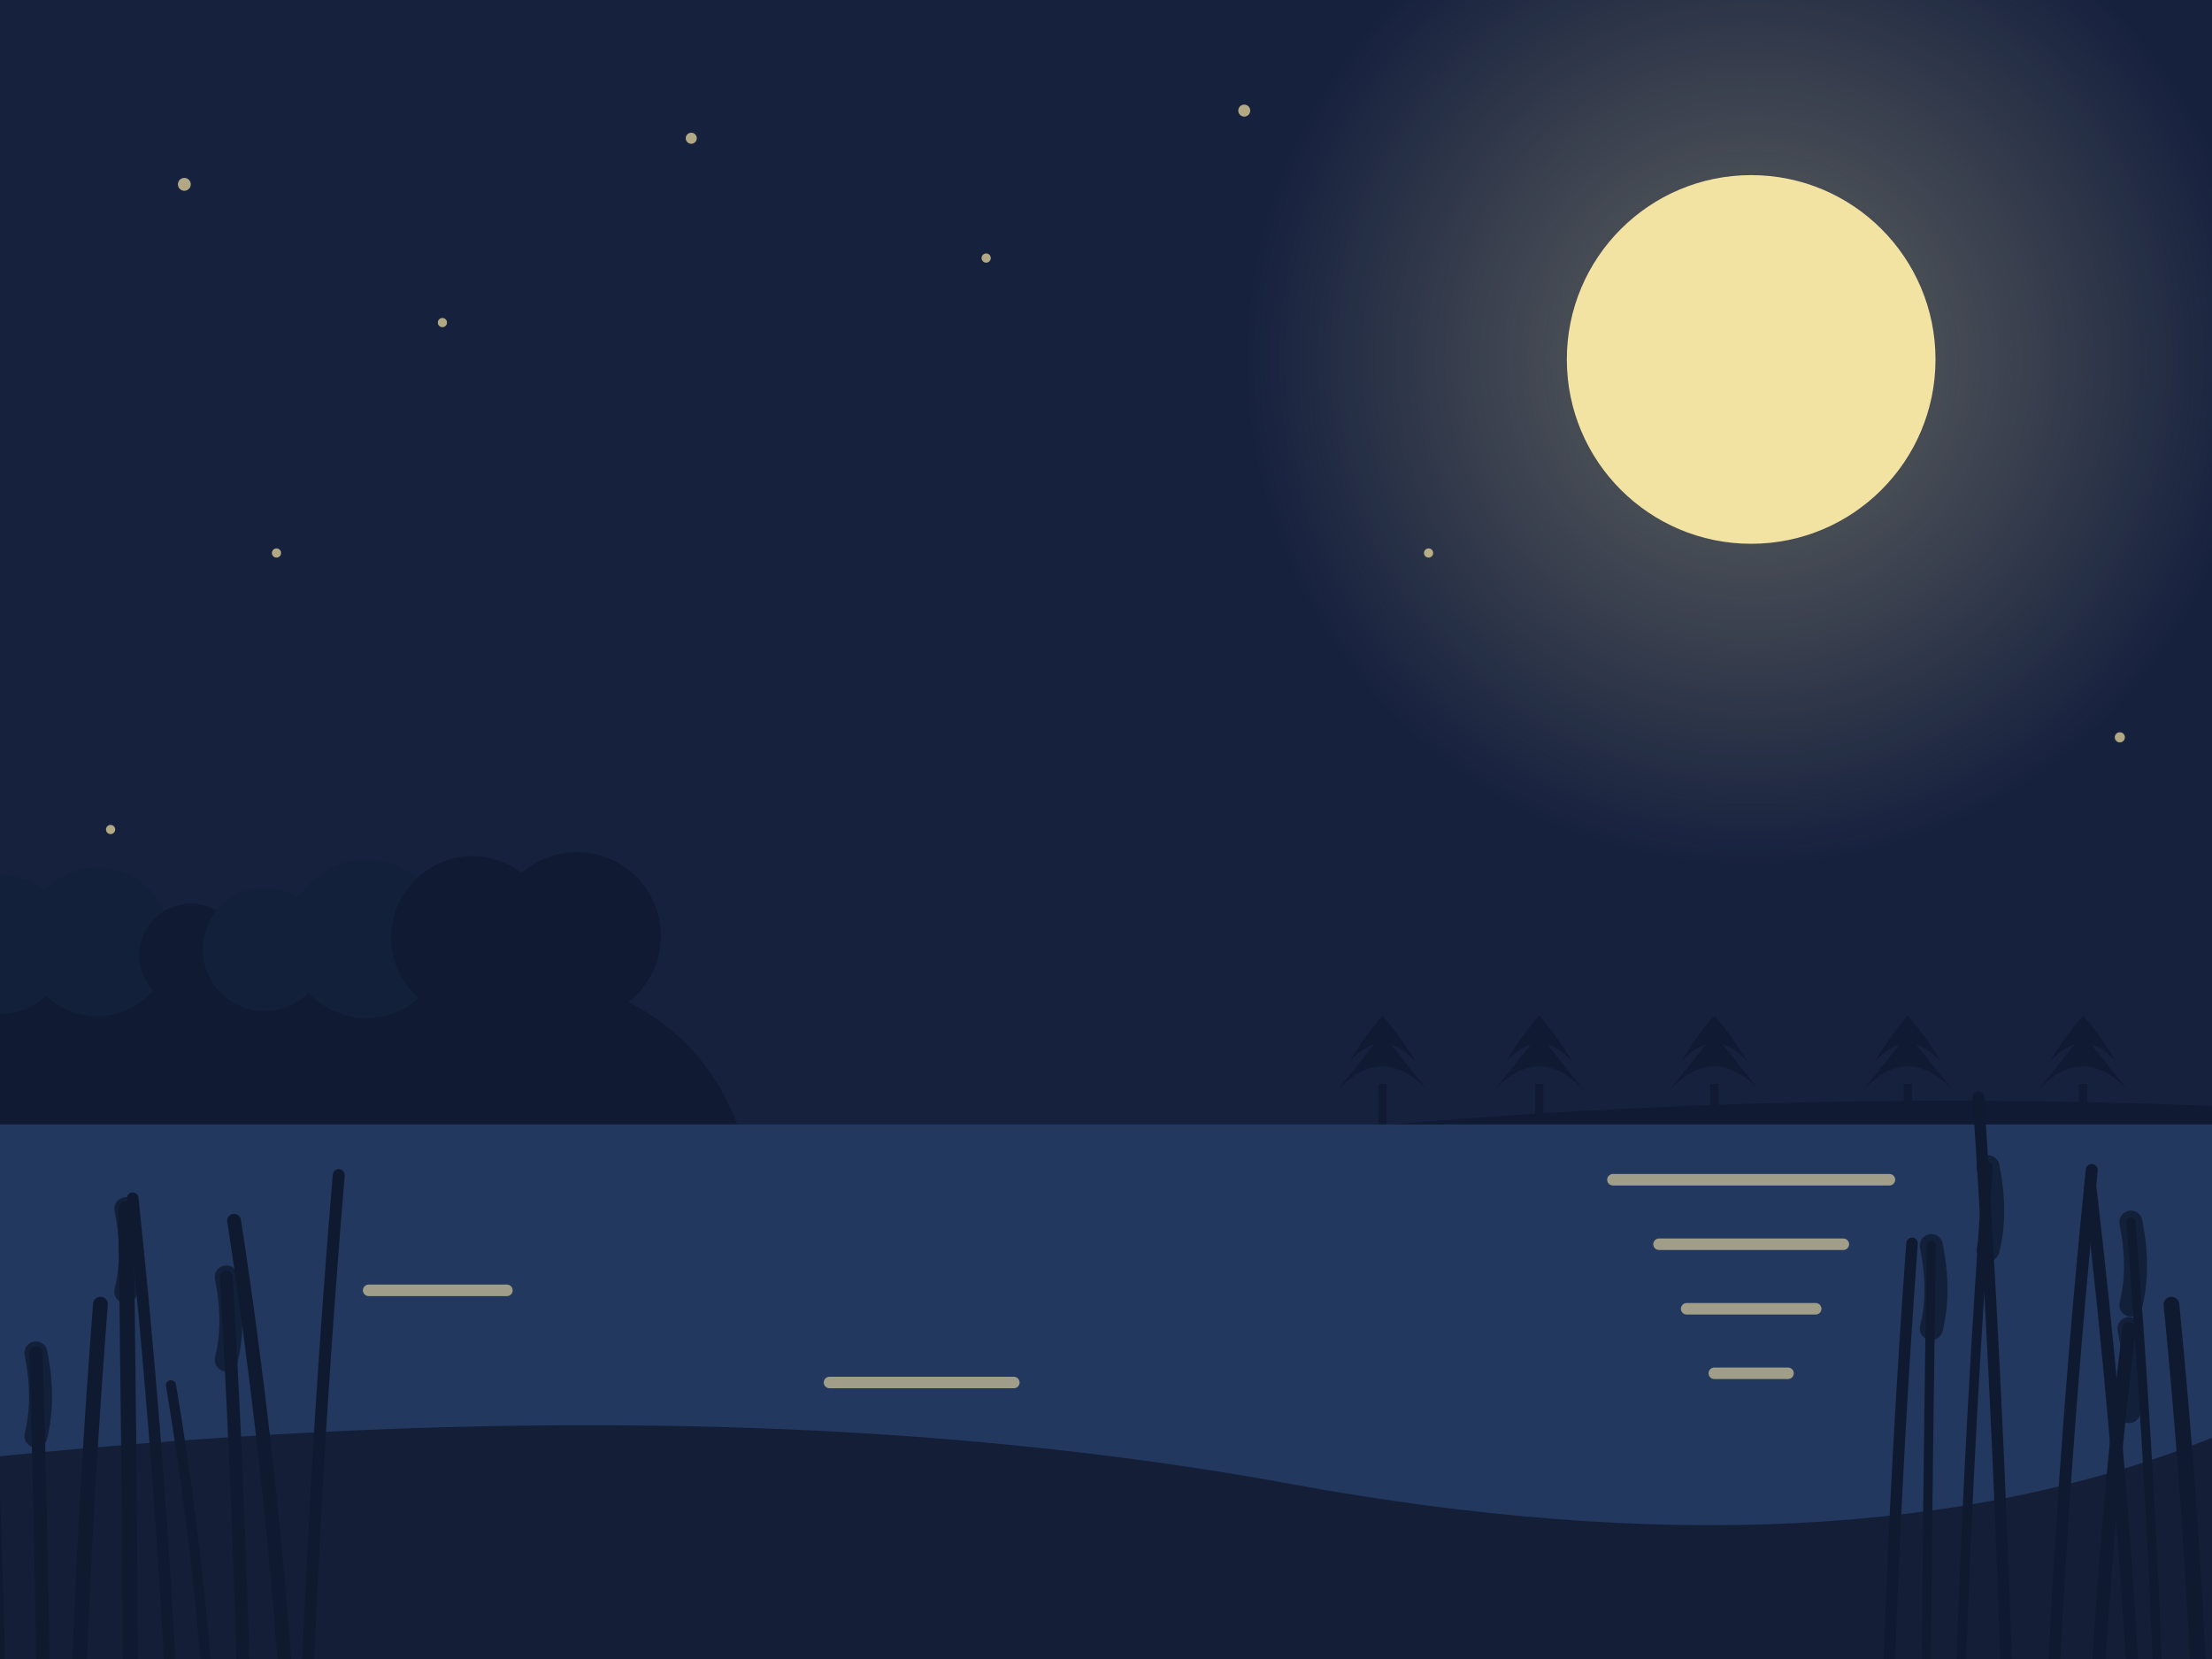
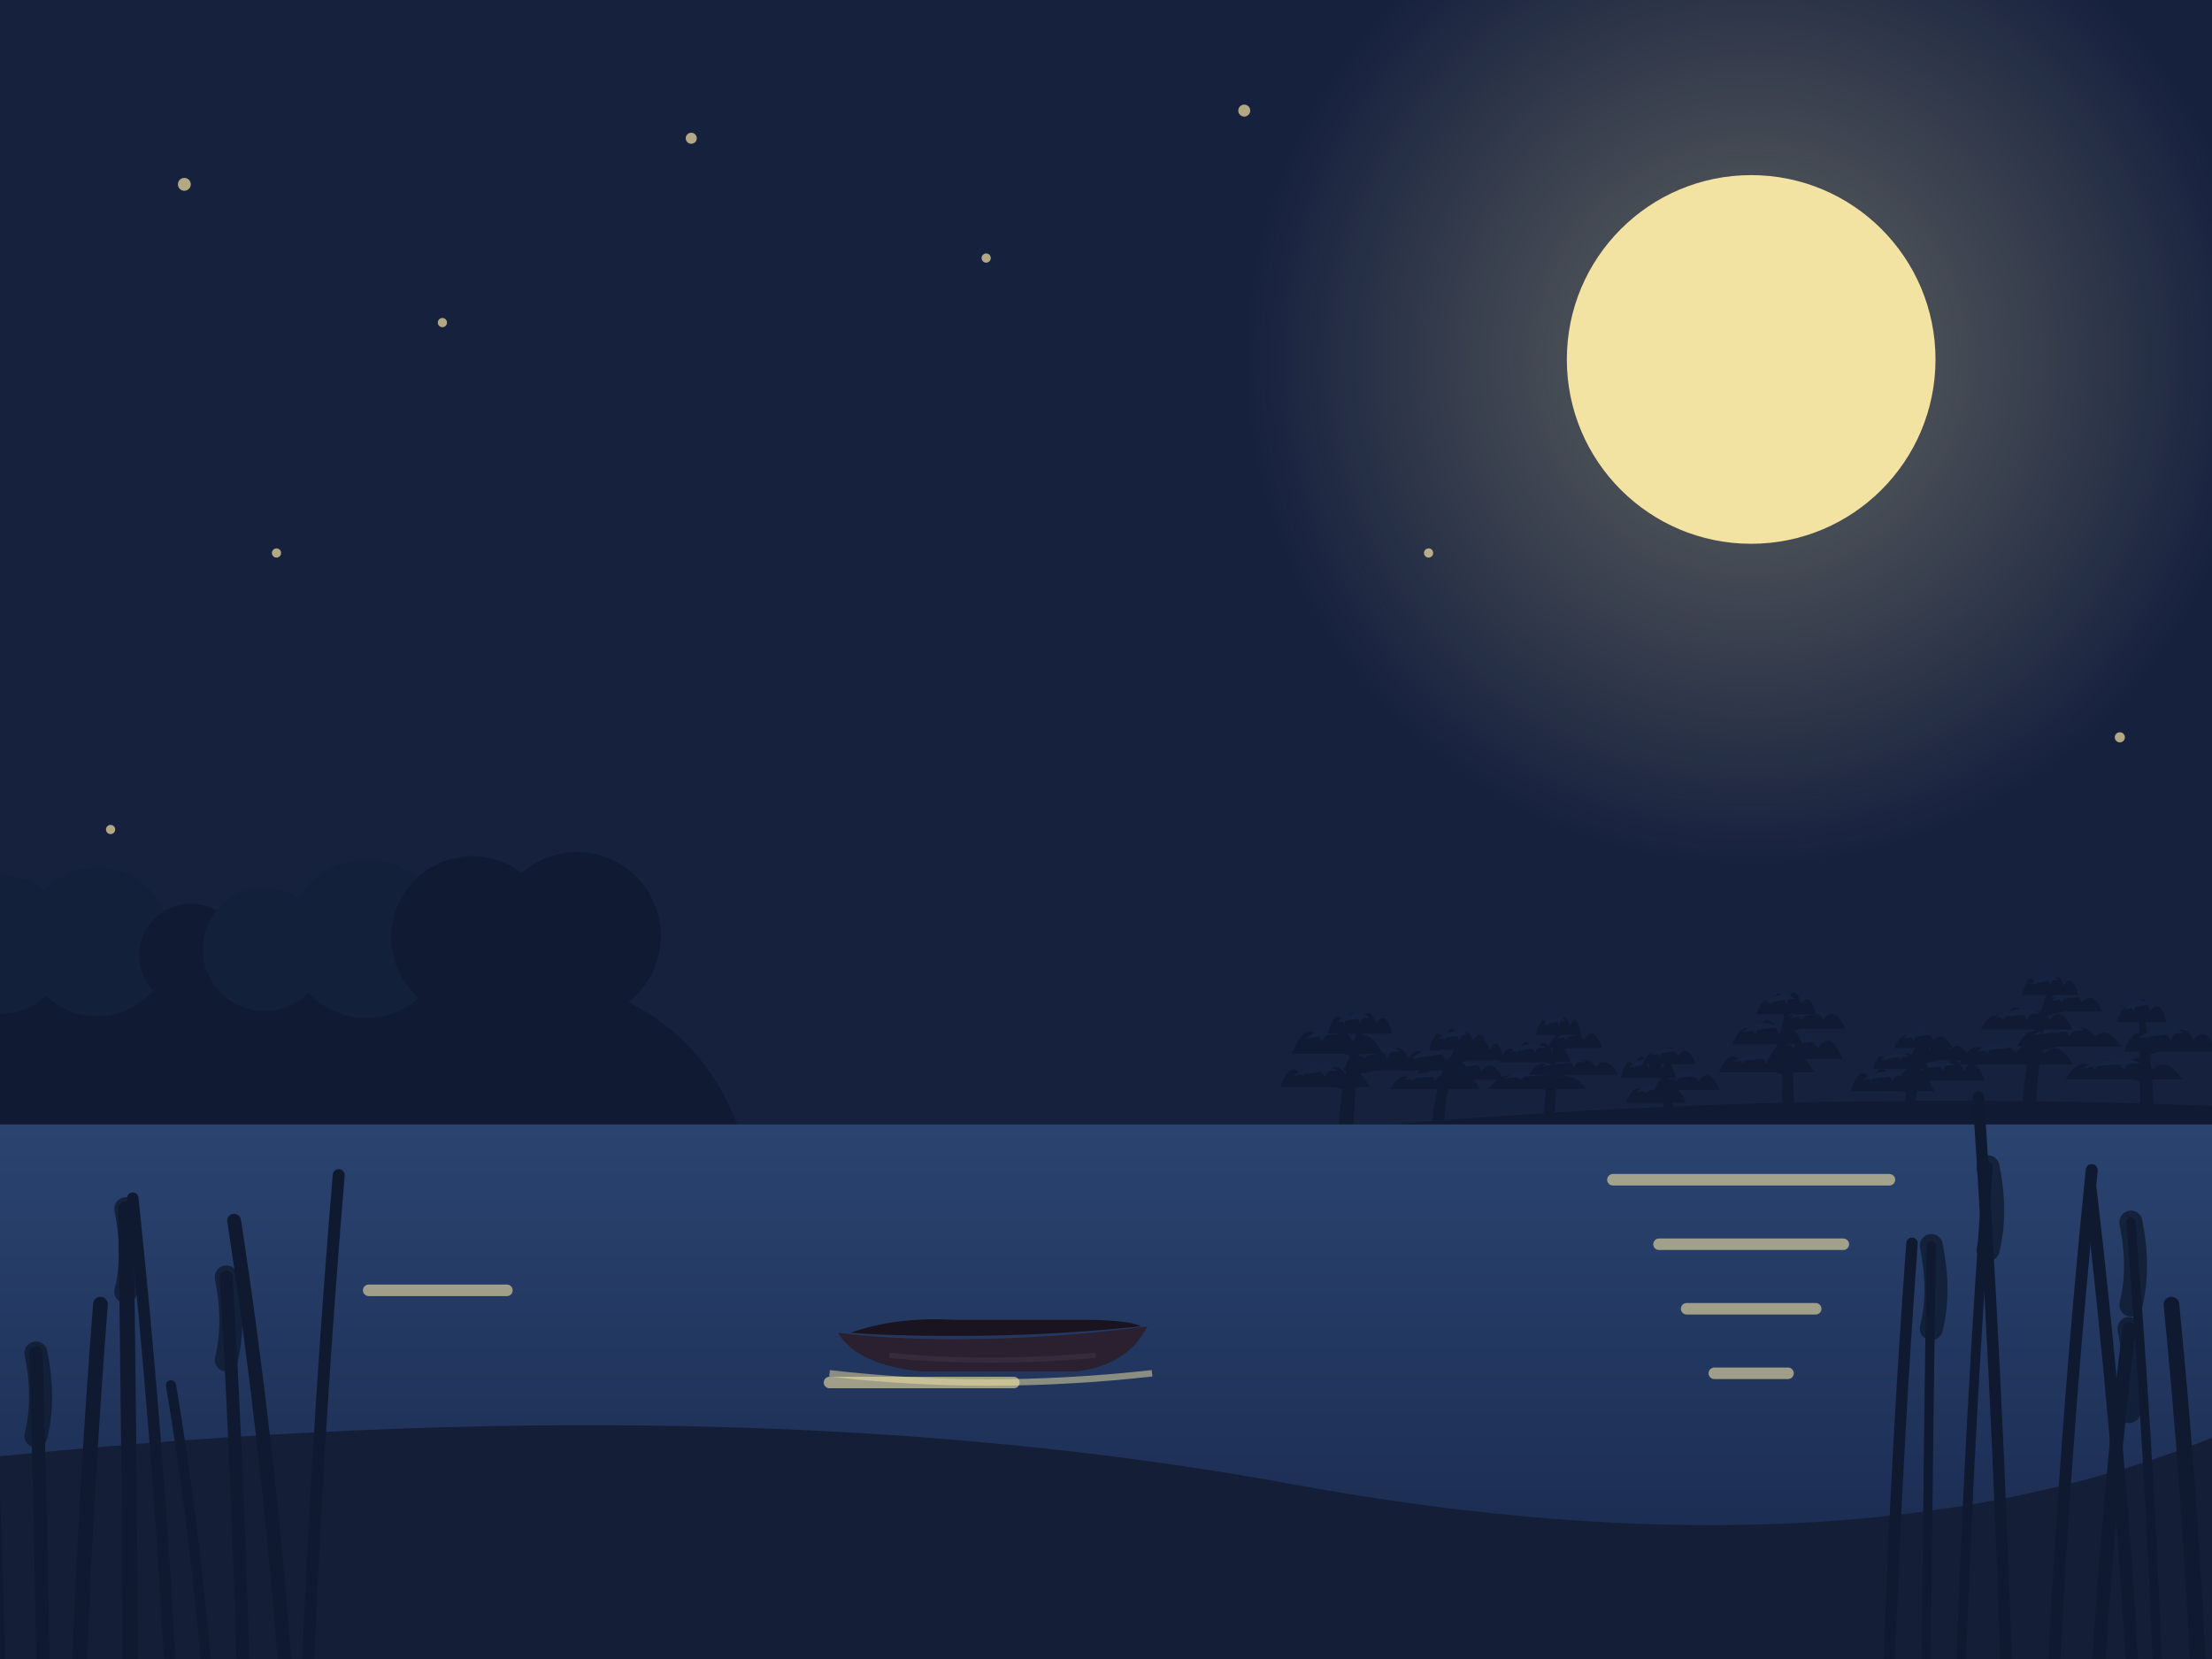
<svg xmlns="http://www.w3.org/2000/svg" width="480" height="360" viewBox="0 0 480 360">
+   <defs>
+     <linearGradient id="g1" x1="0" y1="0" x2="0" y2="1">
+       <stop offset="0" stop-color="#2a4470" />
+       <stop offset="1" stop-color="#18264a" />
+     </linearGradient>
+   </defs>
  <defs>
    <radialGradient id="glow" cx="380" cy="78" r="110" gradientUnits="userSpaceOnUse">
      <stop offset="0" stop-color="#f3e3a3" stop-opacity=".35" />
      <stop offset="1" stop-color="#f3e3a3" stop-opacity="0" />
    </radialGradient>
  </defs>
  <rect width="480" height="360" fill="#16213e" />
  <circle cx="380" cy="78" r="110" fill="url(#glow)" />
  <circle cx="40" cy="40" r="1.4" fill="#f3e3a3" opacity=".7" />
  <circle cx="96" cy="70" r="1" fill="#f3e3a3" opacity=".7" />
  <circle cx="150" cy="30" r="1.2" fill="#f3e3a3" opacity=".7" />
  <circle cx="214" cy="56" r="1" fill="#f3e3a3" opacity=".7" />
  <circle cx="270" cy="24" r="1.3" fill="#f3e3a3" opacity=".7" />
  <circle cx="60" cy="120" r="1" fill="#f3e3a3" opacity=".7" />
  <circle cx="310" cy="120" r="1" fill="#f3e3a3" opacity=".7" />
  <circle cx="460" cy="160" r="1.1" fill="#f3e3a3" opacity=".7" />
  <circle cx="24" cy="180" r="1" fill="#f3e3a3" opacity=".7" />
  <circle cx="380" cy="78" r="40" fill="#f3e3a3" />
  <path d="M0 214 Q60 206 120 212 Q150 218 160 244 H0 Z" fill="#101a32" />
  <circle cx="0.0" cy="204.9" r="15.1" fill="#13203a" />
  <circle cx="21.1" cy="204.4" r="16.1" fill="#13203a" />
  <circle cx="41.4" cy="207.3" r="11.2" fill="#101a32" />
  <circle cx="57.4" cy="206.0" r="13.4" fill="#13203a" />
  <circle cx="79.5" cy="203.7" r="17.2" fill="#13203a" />
  <circle cx="102.5" cy="203.4" r="17.6" fill="#101a32" />
  <circle cx="125.2" cy="203.1" r="18.2" fill="#101a32" />
  <path d="M280 246 Q380 236 480 240 V252 H280 Z" fill="#101a32" />
-   <path d="M300 246 v-10.8" stroke="#101a32" stroke-width="1.8" />
-   <path d="M290.4 236.4 q9.6 -10 19.2 0 q-4.8 -6 -9.6 -12 q-4.8 6 -9.6 12 z M292.8 230.4 q7.2 -8 14.4 0 q-3.6 -6 -7.2 -10 q-3.6 4 -7.2 10 z" fill="#101a32" />
-   <path d="M334 246 v-10.8" stroke="#101a32" stroke-width="1.8" />
-   <path d="M324.4 236.4 q9.6 -10 19.2 0 q-4.8 -6 -9.6 -12 q-4.8 6 -9.6 12 z M326.8 230.4 q7.2 -8 14.4 0 q-3.6 -6 -7.2 -10 q-3.6 4 -7.2 10 z" fill="#101a32" />
-   <path d="M372 246 v-10.8" stroke="#101a32" stroke-width="1.8" />
-   <path d="M362.4 236.4 q9.6 -10 19.2 0 q-4.8 -6 -9.6 -12 q-4.8 6 -9.6 12 z M364.8 230.4 q7.2 -8 14.4 0 q-3.6 -6 -7.2 -10 q-3.6 4 -7.2 10 z" fill="#101a32" />
-   <path d="M414 246 v-10.8" stroke="#101a32" stroke-width="1.8" />
-   <path d="M404.4 236.4 q9.6 -10 19.2 0 q-4.8 -6 -9.6 -12 q-4.8 6 -9.6 12 z M406.8 230.4 q7.2 -8 14.4 0 q-3.6 -6 -7.2 -10 q-3.6 4 -7.2 10 z" fill="#101a32" />
-   <path d="M452 246 v-10.8" stroke="#101a32" stroke-width="1.8" />
-   <path d="M442.4 236.4 q9.6 -10 19.2 0 q-4.8 -6 -9.6 -12 q-4.8 6 -9.6 12 z M444.8 230.4 q7.2 -8 14.4 0 q-3.6 -6 -7.2 -10 q-3.6 4 -7.2 10 z" fill="#101a32" />
-   <rect y="244" width="480" height="116" fill="#22385e" />
+   <path d="M290.4 247.038 Q290.7 234.3 294.5 223.9 L295.8 223.9 Q294.0 234.3 293.6 247.038 Z" fill="#101a32" />
+   <path d="M293.4 236.3 L287.5 234.8" stroke="#101a32" stroke-width="1.1" />
+   <path d="M277.8 235.9 Q280.2 229.5 282.6 233.7 Q285.1 229.9 287.5 233.7 Q289.9 229.4 292.3 233.7 Q294.8 230.9 297.2 235.9 Z" fill="#101a32" />
+   <path d="M280.7 233.4 Q285.5 230.1 290.4 232.3 Q285.5 232.6 280.7 233.4 Z" fill="#152240" />
+   <path d="M294.0 232.8 L301.0 231.1" stroke="#101a32" stroke-width="1.1" />
+   <path d="M291.5 232.3 Q293.9 226.3 296.2 229.8 Q298.6 224.3 301.0 229.8 Q303.3 225.0 305.7 229.8 Q308.0 225.3 310.4 232.3 Z" fill="#101a32" />
+   <path d="M294.4 229.4 Q299.1 225.6 303.8 228.1 Q299.1 228.6 294.4 229.4 Z" fill="#152240" />
+   <path d="M294.5 229.2 L290.2 227.3" stroke="#101a32" stroke-width="1.1" />
+   <path d="M280.3 228.7 Q283.6 220.7 286.9 225.9 Q290.2 220.1 293.5 225.9 Q296.8 222.4 300.1 228.7 Z" fill="#101a32" />
+   <path d="M283.3 225.4 Q288.2 221.3 293.1 224.1 Q288.2 224.5 283.3 225.4 Z" fill="#152240" />
+   <path d="M288.1 224.3 Q289.9 218.2 291.7 222.2 Q293.4 217.3 295.2 222.2 Q296.9 217.4 298.7 222.2 Q300.5 218.8 302.2 224.3 Z" fill="#101a32" />
+   <path d="M290.2 221.8 Q293.8 218.6 297.3 220.8 Q293.8 221.1 290.2 221.8 Z" fill="#152240" />
+   <path d="M310.7 244.597 Q311.2 235.0 316.0 227.2 L317.1 227.2 Q313.7 235.0 313.3 244.597 Z" fill="#101a32" />
+   <path d="M314.1 236.6 L311.4 235.4" stroke="#101a32" stroke-width="0.9" />
+   <path d="M301.7 236.3 Q304.1 231.9 306.6 234.6 Q309.0 229.5 311.4 234.6 Q313.8 230.3 316.2 234.6 Q318.6 231.0 321.0 236.3 Z" fill="#101a32" />
+   <path d="M304.6 234.3 Q309.4 231.6 314.3 233.4 Q309.4 233.7 304.6 234.3 Z" fill="#152240" />
+   <path d="M314.6 234.6 L319.2 233.3" stroke="#101a32" stroke-width="0.9" />
+   <path d="M312.2 234.3 Q314.5 229.1 316.8 232.4 Q319.2 228.2 321.5 232.4 Q323.8 229.2 326.2 234.3 Z" fill="#101a32" />
+   <path d="M314.3 232.0 Q317.8 229.2 321.3 231.1 Q317.8 231.4 314.3 232.0 Z" fill="#152240" />
+   <path d="M315.2 232.7 L311.3 231.2" stroke="#101a32" stroke-width="0.9" />
+   <path d="M304.1 232.3 Q306.5 226.4 308.9 230.1 Q311.3 224.9 313.7 230.1 Q316.1 227.5 318.5 232.3 Z" fill="#101a32" />
+   <path d="M306.3 229.8 Q309.9 226.5 313.5 228.7 Q309.9 229.1 306.3 229.8 Z" fill="#152240" />
+   <path d="M315.8 230.4 L320.5 229.0" stroke="#101a32" stroke-width="0.9" />
+   <path d="M314.6 230.1 Q316.1 225.2 317.6 228.0 Q319.0 223.6 320.5 228.0 Q322.0 224.0 323.4 228.0 Q324.9 224.0 326.4 230.1 Z" fill="#101a32" />
+   <path d="M316.4 227.6 Q319.3 224.6 322.3 226.6 Q319.3 227.0 316.4 227.6 Z" fill="#152240" />
+   <path d="M310.1 227.8 Q311.7 222.0 313.4 225.8 Q315.0 220.7 316.6 225.8 Q318.2 222.4 319.8 225.8 Q321.4 222.4 323.0 227.8 Z" fill="#101a32" />
+   <path d="M312.1 225.5 Q315.3 222.6 318.5 224.5 Q315.3 224.9 312.1 225.5 Z" fill="#152240" />
+   <path d="M334.8 247.471 Q335.0 234.6 337.8 224.1 L338.7 224.1 Q337.4 234.6 337.2 247.471 Z" fill="#101a32" />
+   <path d="M337.0 236.7 L333.6 235.4" stroke="#101a32" stroke-width="0.8" />
+   <path d="M323.0 236.3 Q326.6 231.6 330.1 234.4 Q333.6 230.1 337.1 234.4 Q340.7 231.9 344.2 236.3 Z" fill="#101a32" />
+   <path d="M326.2 234.1 Q331.5 231.3 336.8 233.2 Q331.5 233.5 326.2 234.1 Z" fill="#152240" />
+   <path d="M337.3 233.5 L341.5 232.4" stroke="#101a32" stroke-width="0.8" />
+   <path d="M331.8 233.2 Q334.2 229.5 336.6 231.5 Q339.0 227.6 341.5 231.5 Q343.9 228.4 346.3 231.5 Q348.7 228.8 351.1 233.2 Z" fill="#101a32" />
+   <path d="M334.7 231.3 Q339.5 228.8 344.3 230.4 Q339.5 230.7 334.7 231.3 Z" fill="#152240" />
+   <path d="M337.6 230.8 L333.1 229.5" stroke="#101a32" stroke-width="0.8" />
+   <path d="M325.3 230.5 Q327.3 225.7 329.2 228.6 Q331.1 223.8 333.1 228.6 Q335.0 224.0 336.9 228.6 Q338.9 224.9 340.8 230.5 Z" fill="#101a32" />
+   <path d="M327.7 228.3 Q331.5 225.4 335.4 227.3 Q331.5 227.6 327.7 228.3 Z" fill="#152240" />
+   <path d="M337.9 227.7 L341.8 226.5" stroke="#101a32" stroke-width="0.8" />
+   <path d="M335.9 227.4 Q337.9 222.8 339.8 225.7 Q341.8 222.1 343.7 225.7 Q345.7 222.2 347.7 227.4 Z" fill="#101a32" />
+   <path d="M337.7 225.4 Q340.6 222.8 343.6 224.5 Q340.6 224.8 337.7 225.4 Z" fill="#152240" />
+   <path d="M333.3 224.6 Q334.6 219.3 335.8 222.7 Q337.0 218.8 338.3 222.7 Q339.5 218.8 340.7 222.7 Q341.9 219.0 343.2 224.6 Z" fill="#101a32" />
+   <path d="M334.8 222.4 Q337.3 219.6 339.7 221.5 Q337.3 221.8 334.8 222.4 Z" fill="#152240" />
+   <path d="M360.9 246.89 Q360.9 237.9 361.7 230.5 L362.6 230.5 Q363.2 237.9 363.1 246.89 Z" fill="#101a32" />
+   <path d="M362.1 239.6 L359.4 238.3" stroke="#101a32" stroke-width="0.8" />
+   <path d="M352.8 239.3 Q355.0 234.1 357.2 237.4 Q359.4 234.0 361.6 237.4 Q363.8 234.5 365.9 239.3 Z" fill="#101a32" />
+   <path d="M354.8 237.1 Q358.1 234.3 361.3 236.2 Q358.1 236.5 354.8 237.1 Z" fill="#152240" />
+   <path d="M362.1 236.8 L366.1 235.6" stroke="#101a32" stroke-width="0.8" />
+   <path d="M359.0 236.5 Q361.3 231.2 363.7 234.7 Q366.1 231.2 368.5 234.7 Q370.8 231.2 373.2 236.5 Z" fill="#101a32" />
+   <path d="M361.1 234.4 Q364.7 231.6 368.2 233.5 Q364.7 233.8 361.1 234.4 Z" fill="#152240" />
+   <path d="M362.1 234.2 L357.7 232.9" stroke="#101a32" stroke-width="0.8" />
+   <path d="M351.7 233.9 Q353.2 228.2 354.7 231.9 Q356.2 226.5 357.7 231.9 Q359.2 226.7 360.7 231.9 Q362.2 228.5 363.7 233.9 Z" fill="#101a32" />
+   <path d="M353.5 231.6 Q356.5 228.7 359.5 230.6 Q356.5 231.0 353.5 231.6 Z" fill="#152240" />
+   <path d="M356.4 230.9 Q358.3 227.0 360.2 229.2 Q362.2 225.2 364.1 229.2 Q366.1 226.1 368.0 230.9 Z" fill="#101a32" />
+   <path d="M358.1 229.0 Q361.0 226.4 363.9 228.1 Q361.0 228.4 358.1 229.0 Z" fill="#152240" />
+   <path d="M386.7 244.904 Q386.6 230.9 387.1 219.5 L388.2 219.5 Q389.3 230.9 389.3 244.904 Z" fill="#101a32" />
+   <path d="M387.8 233.0 L383.3 231.7" stroke="#101a32" stroke-width="0.9" />
+   <path d="M373.0 232.7 Q375.6 226.8 378.1 230.8 Q380.7 227.3 383.3 230.8 Q385.9 225.4 388.5 230.8 Q391.0 227.5 393.6 232.7 Z" fill="#101a32" />
+   <path d="M376.1 230.4 Q381.2 227.5 386.4 229.5 Q381.2 229.8 376.1 230.4 Z" fill="#152240" />
+   <path d="M387.8 230.2 L391.8 228.7" stroke="#101a32" stroke-width="0.9" />
+   <path d="M383.8 229.8 Q386.5 224.2 389.1 227.5 Q391.8 222.8 394.5 227.5 Q397.2 223.2 399.8 229.8 Z" fill="#101a32" />
+   <path d="M386.2 227.1 Q390.2 223.7 394.2 226.0 Q390.2 226.4 386.2 227.1 Z" fill="#152240" />
+   <path d="M387.7 227.0 L383.5 225.5" stroke="#101a32" stroke-width="0.9" />
+   <path d="M375.9 226.6 Q378.4 220.9 380.9 224.4 Q383.5 218.2 386.0 224.4 Q388.6 220.6 391.1 226.6 Z" fill="#101a32" />
+   <path d="M378.2 224.0 Q382.0 220.7 385.8 222.9 Q382.0 223.3 378.2 224.0 Z" fill="#152240" />
+   <path d="M387.7 223.5 L393.3 222.2" stroke="#101a32" stroke-width="0.9" />
+   <path d="M386.3 223.2 Q388.6 218.6 391.0 221.2 Q393.3 218.1 395.7 221.2 Q398.1 218.1 400.4 223.2 Z" fill="#101a32" />
+   <path d="M388.4 220.9 Q391.9 218.0 395.5 219.9 Q391.9 220.3 388.4 220.9 Z" fill="#152240" />
+   <path d="M381.1 220.1 Q382.8 215.5 384.4 218.0 Q386.0 213.1 387.6 218.0 Q389.3 212.6 390.9 218.0 Q392.5 214.8 394.1 220.1 Z" fill="#101a32" />
+   <path d="M383.1 217.7 Q386.3 214.6 389.6 216.7 Q386.3 217.0 383.1 217.7 Z" fill="#152240" />
+   <path d="M412.8 245.236 Q413.1 235.2 416.9 227.0 L417.9 227.0 Q415.6 235.2 415.2 245.236 Z" fill="#101a32" />
+   <path d="M415.5 237.2 L410.6 235.8" stroke="#101a32" stroke-width="0.8" />
+   <path d="M401.5 236.8 Q403.8 230.3 406.0 234.7 Q408.3 229.3 410.6 234.7 Q412.9 231.0 415.1 234.7 Q417.4 231.1 419.7 236.8 Z" fill="#101a32" />
+   <path d="M404.2 234.4 Q408.8 231.2 413.3 233.3 Q408.8 233.7 404.2 234.4 Z" fill="#152240" />
+   <path d="M415.9 234.8 L421.5 233.5" stroke="#101a32" stroke-width="0.8" />
+   <path d="M412.4 234.5 Q414.7 228.5 417.0 232.5 Q419.3 226.7 421.5 232.5 Q423.8 227.4 426.1 232.5 Q428.4 228.5 430.7 234.5 Z" fill="#101a32" />
+   <path d="M415.1 232.1 Q419.7 229.1 424.3 231.1 Q419.7 231.5 415.1 232.1 Z" fill="#152240" />
+   <path d="M416.4 232.2 L412.4 231.1" stroke="#101a32" stroke-width="0.8" />
+   <path d="M406.4 231.9 Q407.9 227.5 409.4 230.2 Q410.9 227.2 412.4 230.2 Q414.0 226.8 415.5 230.2 Q417.0 227.8 418.5 231.9 Z" fill="#101a32" />
+   <path d="M408.2 230.0 Q411.2 227.5 414.3 229.2 Q411.2 229.4 408.2 230.0 Z" fill="#152240" />
+   <path d="M416.8 230.3 L421.0 228.9" stroke="#101a32" stroke-width="0.8" />
+   <path d="M414.4 230.0 Q416.6 223.8 418.8 227.9 Q421.0 222.9 423.2 227.9 Q425.3 225.3 427.5 230.0 Z" fill="#101a32" />
+   <path d="M416.4 227.5 Q419.7 224.4 422.9 226.5 Q419.7 226.8 416.4 227.5 Z" fill="#152240" />
+   <path d="M411.0 227.4 Q413.1 223.1 415.3 225.7 Q417.4 222.0 419.5 225.7 Q421.6 223.5 423.8 227.4 Z" fill="#101a32" />
+   <path d="M412.9 225.4 Q416.1 222.8 419.3 224.5 Q416.1 224.8 412.9 225.4 Z" fill="#152240" />
+   <path d="M438.5 244.985 Q439.0 228.7 444.3 215.5 L445.5 215.5 Q442.0 228.7 441.5 244.985 Z" fill="#101a32" />
+   <path d="M442.2 231.4 L437.4 229.8" stroke="#101a32" stroke-width="1.0" />
+   <path d="M425.1 231.0 Q428.2 224.9 431.3 228.6 Q434.3 223.9 437.4 228.6 Q440.5 224.4 443.6 228.6 Q446.7 225.5 449.8 231.0 Z" fill="#101a32" />
+   <path d="M428.8 228.2 Q435.0 224.6 441.1 227.0 Q435.0 227.4 428.8 228.2 Z" fill="#152240" />
+   <path d="M442.8 227.5 L449.0 226.0" stroke="#101a32" stroke-width="1.0" />
+   <path d="M437.7 227.1 Q440.5 221.8 443.4 224.9 Q446.2 219.7 449.0 224.9 Q451.8 221.2 454.6 224.9 Q457.4 222.5 460.3 227.1 Z" fill="#101a32" />
+   <path d="M441.1 224.6 Q446.7 221.3 452.4 223.5 Q446.7 223.9 441.1 224.6 Z" fill="#152240" />
+   <path d="M443.4 223.7 L439.8 222.3" stroke="#101a32" stroke-width="1.0" />
+   <path d="M429.8 223.4 Q432.3 218.6 434.8 221.3 Q437.3 215.9 439.8 221.3 Q442.3 217.7 444.8 221.3 Q447.3 218.0 449.7 223.4 Z" fill="#101a32" />
+   <path d="M432.8 220.9 Q437.8 217.8 442.8 219.9 Q437.8 220.2 432.8 220.9 Z" fill="#152240" />
+   <path d="M444.0 219.9 L449.6 218.6" stroke="#101a32" stroke-width="1.0" />
+   <path d="M443.0 219.5 Q445.2 214.6 447.4 217.6 Q449.6 212.9 451.8 217.6 Q454.0 214.6 456.2 219.5 Z" fill="#101a32" />
+   <path d="M445.0 217.3 Q448.3 214.4 451.6 216.3 Q448.3 216.6 445.0 217.3 Z" fill="#152240" />
+   <path d="M438.8 215.9 Q440.3 209.9 441.8 213.9 Q443.4 210.5 444.9 213.9 Q446.4 210.1 447.9 213.9 Q449.5 210.8 451.0 215.9 Z" fill="#101a32" />
+   <path d="M440.6 213.6 Q443.7 210.6 446.7 212.6 Q443.7 212.9 440.6 213.6 Z" fill="#152240" />
+   <path d="M464.5 246.208 Q464.4 232.4 464.2 221.1 L465.4 221.1 Q467.4 232.4 467.5 246.208 Z" fill="#101a32" />
+   <path d="M465.5 234.5 L460.9 233.1" stroke="#101a32" stroke-width="1.0" />
+   <path d="M448.2 234.2 Q451.4 228.8 454.6 232.1 Q457.7 227.7 460.9 232.1 Q464.0 226.9 467.2 232.1 Q470.3 229.1 473.5 234.2 Z" fill="#101a32" />
+   <path d="M452.0 231.7 Q458.3 228.6 464.7 230.7 Q458.3 231.0 452.0 231.7 Z" fill="#152240" />
+   <path d="M465.2 228.6 L471.0 227.0" stroke="#101a32" stroke-width="1.0" />
+   <path d="M460.9 228.2 Q463.4 221.5 465.9 225.7 Q468.5 221.0 471.0 225.7 Q473.5 221.1 476.0 225.7 Q478.6 222.1 481.1 228.2 Z" fill="#101a32" />
+   <path d="M463.9 225.3 Q469.0 221.7 474.0 224.1 Q469.0 224.5 463.9 225.3 Z" fill="#152240" />
+   <path d="M459.3 221.8 Q461.2 216.5 463.0 219.5 Q464.8 214.2 466.6 219.5 Q468.4 216.1 470.2 221.8 Z" fill="#101a32" />
+   <path d="M461.0 219.1 Q463.7 215.7 466.4 218.0 Q463.7 218.4 461.0 219.1 Z" fill="#152240" />
+   <rect y="244" width="480" height="116" fill="url(#g1)" />
  <path d="M350 256 h60" stroke="#f3e3a3" stroke-width="2.5" stroke-linecap="round" opacity="0.6" />
  <path d="M360 270 h40" stroke="#f3e3a3" stroke-width="2.5" stroke-linecap="round" opacity="0.6" />
  <path d="M366 284 h28" stroke="#f3e3a3" stroke-width="2.5" stroke-linecap="round" opacity="0.6" />
  <path d="M372 298 h16" stroke="#f3e3a3" stroke-width="2.5" stroke-linecap="round" opacity="0.6" />
  <path d="M80 280 h30" stroke="#f3e3a3" stroke-width="2.5" stroke-linecap="round" opacity="0.6" />
  <path d="M180 300 h40" stroke="#f3e3a3" stroke-width="2.5" stroke-linecap="round" opacity="0.6" />
+   <g transform="translate(214 292) scale(0.7 0.7)">
+     <path d="M-46 -4 Q-40 6 -20 8 L28 8 Q44 6 50 -6 Q20 -2 -10 -2 Q-30 -2 -46 -4 Z" fill="#2a2030" />
+     <path d="M-42 -4 Q-28 -9 -10 -8 L30 -8 Q44 -8 48 -6 Q20 -3 -10 -3 Q-30 -3 -42 -4 Z" fill="#1a1420" />
+     <path d="M-30 3 Q0 6 34 3" stroke="#3a2e40" stroke-width="1.6" fill="none" opacity=".8" />
+   </g>
+   <path d="M180 298 q34 4 70 0" stroke="#f3e3a3" stroke-width="1.4" fill="none" opacity=".5" />
  <path d="M0 316 Q160 300 280 322 T480 312 V360 H0 Z" fill="#141e36" />
  <path d="M0.0 360 q-0.9 -36.2 -2.6 -72.5" stroke="#0f1a30" stroke-width="2.2" fill="none" stroke-linecap="round" />
  <path d="M9.3 360 q-0.5 -33.2 -1.5 -66.4" stroke="#0f1a30" stroke-width="2.9" fill="none" stroke-linecap="round" />
  <path d="M7.8 293.6 q2 10 0 18" stroke="#0f1a30" stroke-width="5" fill="none" stroke-linecap="round" opacity=".8" />
  <path d="M17.3 360 q1.5 -38.5 4.5 -77.0" stroke="#0f1a30" stroke-width="3.2" fill="none" stroke-linecap="round" />
  <path d="M28.3 360 q-0.3 -48.9 -1.0 -97.7" stroke="#0f1a30" stroke-width="3.3" fill="none" stroke-linecap="round" />
  <path d="M27.3 262.3 q2 10 0 18" stroke="#0f1a30" stroke-width="5" fill="none" stroke-linecap="round" opacity=".8" />
  <path d="M36.8 360 q-2.7 -50.0 -8.0 -100.0" stroke="#0f1a30" stroke-width="2.5" fill="none" stroke-linecap="round" />
  <path d="M44.6 360 q-2.5 -29.7 -7.5 -59.4" stroke="#0f1a30" stroke-width="2.2" fill="none" stroke-linecap="round" />
  <path d="M52.7 360 q-1.2 -41.4 -3.6 -82.9" stroke="#0f1a30" stroke-width="2.8" fill="none" stroke-linecap="round" />
  <path d="M49.1 277.1 q2 10 0 18" stroke="#0f1a30" stroke-width="5" fill="none" stroke-linecap="round" opacity=".8" />
  <path d="M61.7 360 q-3.6 -47.5 -10.9 -95.1" stroke="#0f1a30" stroke-width="3.0" fill="none" stroke-linecap="round" />
  <path d="M66.9 360 q2.2 -52.5 6.6 -105.0" stroke="#0f1a30" stroke-width="2.6" fill="none" stroke-linecap="round" />
  <path d="M410.0 360 q1.6 -45.1 4.9 -90.2" stroke="#0f1a30" stroke-width="2.5" fill="none" stroke-linecap="round" />
  <path d="M418.0 360 q0.4 -44.9 1.1 -89.7" stroke="#0f1a30" stroke-width="2.0" fill="none" stroke-linecap="round" />
  <path d="M419.1 270.3 q2 10 0 18" stroke="#0f1a30" stroke-width="5" fill="none" stroke-linecap="round" opacity=".8" />
  <path d="M425.6 360 q1.9 -53.4 5.8 -106.8" stroke="#0f1a30" stroke-width="2.1" fill="none" stroke-linecap="round" />
  <path d="M431.4 253.2 q2 10 0 18" stroke="#0f1a30" stroke-width="5" fill="none" stroke-linecap="round" opacity=".8" />
  <path d="M435.3 360 q-2.0 -61.0 -6.0 -121.9" stroke="#0f1a30" stroke-width="2.5" fill="none" stroke-linecap="round" />
  <path d="M445.8 360 q2.7 -53.0 8.1 -106.1" stroke="#0f1a30" stroke-width="2.6" fill="none" stroke-linecap="round" />
  <path d="M455.5 360 q2.2 -35.9 6.5 -71.7" stroke="#0f1a30" stroke-width="2.9" fill="none" stroke-linecap="round" />
  <path d="M462.0 288.3 q2 10 0 18" stroke="#0f1a30" stroke-width="5" fill="none" stroke-linecap="round" opacity=".8" />
  <path d="M462.6 360 q-3.0 -51.1 -9.0 -102.1" stroke="#0f1a30" stroke-width="2.7" fill="none" stroke-linecap="round" />
  <path d="M468.1 360 q-1.9 -47.4 -5.7 -94.8" stroke="#0f1a30" stroke-width="2.0" fill="none" stroke-linecap="round" />
  <path d="M462.4 265.2 q2 10 0 18" stroke="#0f1a30" stroke-width="5" fill="none" stroke-linecap="round" opacity=".8" />
  <path d="M476.9 360 q-1.9 -38.4 -5.7 -76.9" stroke="#0f1a30" stroke-width="3.4" fill="none" stroke-linecap="round" />
</svg>
